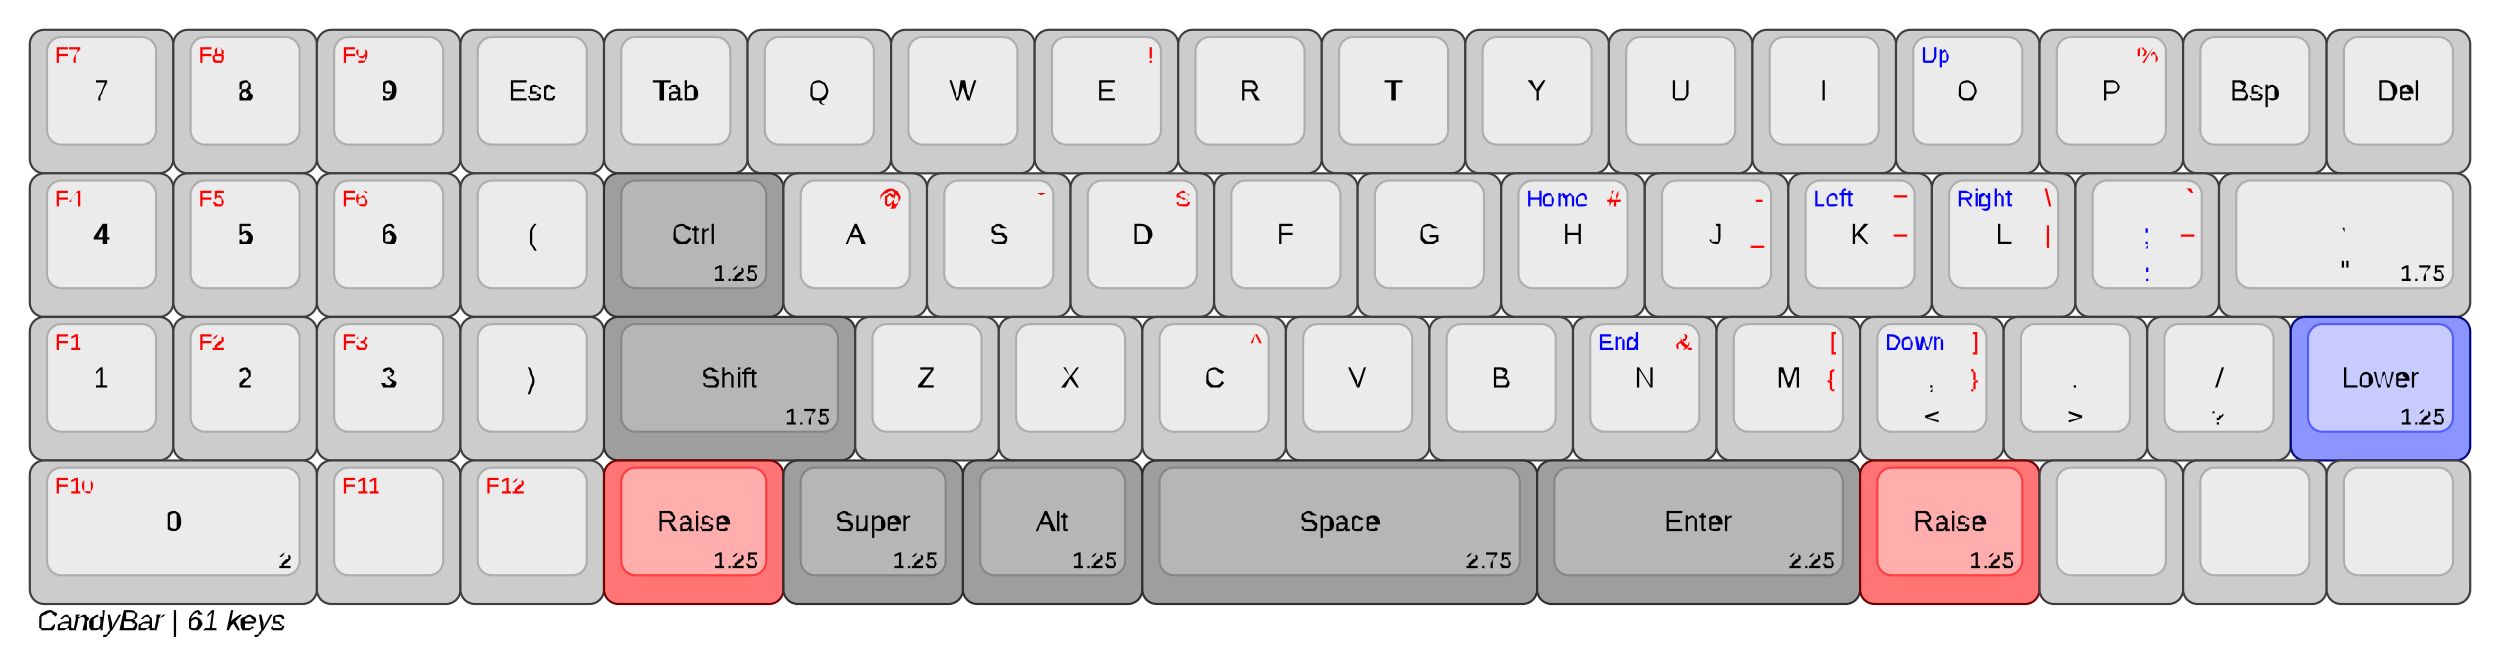
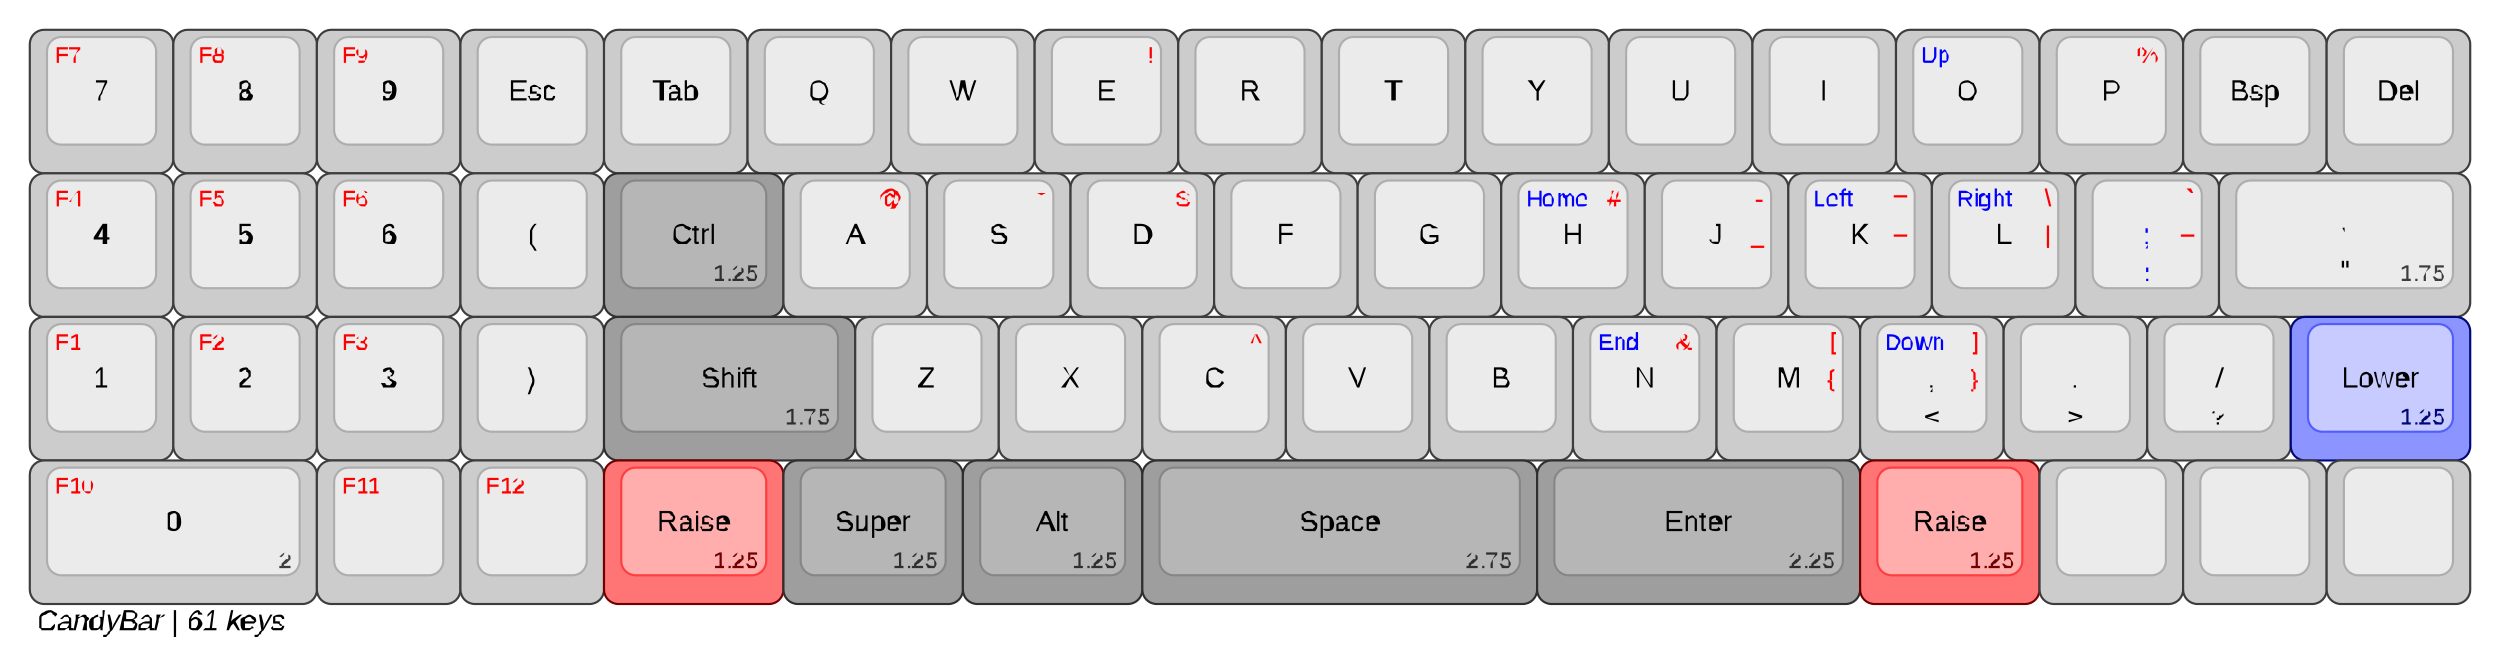
<svg xmlns="http://www.w3.org/2000/svg" viewBox="0 0 17.415 4.647" width="838" height="223.611">
  <text style="font-size:0.198;" x="0.258" y="4.389" font-family="Arial, Helvetica, sans-serif" font-style="italic">CandyBar | 61 keys</text>
  <g style="transform:translate(0.2075px,0.2075px);">
    <rect style="fill:#cccccc;stroke:#3D3D3D;stroke-width:0.015;" rx="0.1" width="1" height="1" />
    <rect style="fill:#EBEBEB;stroke:#ADADAD;stroke-width:0.015;" x="0.12" y="0.05" rx="0.1" width="0.76" height="0.75" />
    <g>
      <text style="font-size:0.165;fill:#ff0000;" x="0.17" y="0.232" text-anchor="start" font-family="Arial, Helvetica, sans-serif">F7</text>
      <text style="font-size:0.198;fill:#000000;" x="0.5" y="0.491" text-anchor="middle" font-family="Arial, Helvetica, sans-serif">7</text>
    </g>
  </g>
  <g style="transform:translate(1.2075px,0.2075px);">
    <rect style="fill:#cccccc;stroke:#3D3D3D;stroke-width:0.015;" rx="0.1" width="1" height="1" />
    <rect style="fill:#EBEBEB;stroke:#ADADAD;stroke-width:0.015;" x="0.12" y="0.05" rx="0.1" width="0.76" height="0.75" />
    <g>
      <text style="font-size:0.165;fill:#ff0000;" x="0.17" y="0.232" text-anchor="start" font-family="Arial, Helvetica, sans-serif">F8</text>
      <text style="font-size:0.198;fill:#000000;" x="0.5" y="0.491" text-anchor="middle" font-family="Arial, Helvetica, sans-serif">8</text>
    </g>
  </g>
  <g style="transform:translate(2.2075px,0.2075px);">
    <rect style="fill:#cccccc;stroke:#3D3D3D;stroke-width:0.015;" rx="0.1" width="1" height="1" />
    <rect style="fill:#EBEBEB;stroke:#ADADAD;stroke-width:0.015;" x="0.12" y="0.05" rx="0.1" width="0.76" height="0.75" />
    <g>
      <text style="font-size:0.165;fill:#ff0000;" x="0.17" y="0.232" text-anchor="start" font-family="Arial, Helvetica, sans-serif">F9</text>
      <text style="font-size:0.198;fill:#000000;" x="0.5" y="0.491" text-anchor="middle" font-family="Arial, Helvetica, sans-serif">9</text>
    </g>
  </g>
  <g style="transform:translate(3.2075px,0.2075px);">
    <rect style="fill:#cccccc;stroke:#3D3D3D;stroke-width:0.015;" rx="0.1" width="1" height="1" />
    <rect style="fill:#EBEBEB;stroke:#ADADAD;stroke-width:0.015;" x="0.12" y="0.05" rx="0.1" width="0.76" height="0.75" />
    <g>
      <text style="font-size:0.198;fill:#000000;" x="0.5" y="0.491" text-anchor="middle" font-family="Arial, Helvetica, sans-serif">Esc</text>
    </g>
  </g>
  <g style="transform:translate(4.2075px,0.2075px);">
    <rect style="fill:#cccccc;stroke:#3D3D3D;stroke-width:0.015;" rx="0.1" width="1" height="1" />
    <rect style="fill:#EBEBEB;stroke:#ADADAD;stroke-width:0.015;" x="0.12" y="0.05" rx="0.1" width="0.76" height="0.75" />
    <g>
      <text style="font-size:0.198;fill:#000000;" x="0.5" y="0.491" text-anchor="middle" font-family="Arial, Helvetica, sans-serif">Tab</text>
    </g>
  </g>
  <g style="transform:translate(5.2075px,0.2075px);">
    <rect style="fill:#cccccc;stroke:#3D3D3D;stroke-width:0.015;" rx="0.1" width="1" height="1" />
    <rect style="fill:#EBEBEB;stroke:#ADADAD;stroke-width:0.015;" x="0.12" y="0.05" rx="0.1" width="0.76" height="0.75" />
    <g>
      <text style="font-size:0.198;fill:#000000;" x="0.5" y="0.491" text-anchor="middle" font-family="Arial, Helvetica, sans-serif">Q</text>
    </g>
  </g>
  <g style="transform:translate(6.2075px,0.2075px);">
    <rect style="fill:#cccccc;stroke:#3D3D3D;stroke-width:0.015;" rx="0.1" width="1" height="1" />
    <rect style="fill:#EBEBEB;stroke:#ADADAD;stroke-width:0.015;" x="0.12" y="0.05" rx="0.1" width="0.76" height="0.75" />
    <g>
      <text style="font-size:0.198;fill:#000000;" x="0.5" y="0.491" text-anchor="middle" font-family="Arial, Helvetica, sans-serif">W</text>
    </g>
  </g>
  <g style="transform:translate(7.2075px,0.2075px);">
    <rect style="fill:#cccccc;stroke:#3D3D3D;stroke-width:0.015;" rx="0.1" width="1" height="1" />
    <rect style="fill:#EBEBEB;stroke:#ADADAD;stroke-width:0.015;" x="0.12" y="0.05" rx="0.1" width="0.76" height="0.75" />
    <g>
      <text style="font-size:0.165;fill:#ff0000;" x="0.83" y="0.232" text-anchor="end" font-family="Arial, Helvetica, sans-serif">!</text>
      <text style="font-size:0.198;fill:#000000;" x="0.5" y="0.491" text-anchor="middle" font-family="Arial, Helvetica, sans-serif">E</text>
    </g>
  </g>
  <g style="transform:translate(8.2075px,0.2075px);">
    <rect style="fill:#cccccc;stroke:#3D3D3D;stroke-width:0.015;" rx="0.1" width="1" height="1" />
    <rect style="fill:#EBEBEB;stroke:#ADADAD;stroke-width:0.015;" x="0.12" y="0.05" rx="0.1" width="0.76" height="0.75" />
    <g>
      <text style="font-size:0.198;fill:#000000;" x="0.5" y="0.491" text-anchor="middle" font-family="Arial, Helvetica, sans-serif">R</text>
    </g>
  </g>
  <g style="transform:translate(9.2075px,0.2075px);">
    <rect style="fill:#cccccc;stroke:#3D3D3D;stroke-width:0.015;" rx="0.1" width="1" height="1" />
    <rect style="fill:#EBEBEB;stroke:#ADADAD;stroke-width:0.015;" x="0.12" y="0.05" rx="0.1" width="0.76" height="0.75" />
    <g>
      <text style="font-size:0.198;fill:#000000;" x="0.5" y="0.491" text-anchor="middle" font-family="Arial, Helvetica, sans-serif">T</text>
    </g>
  </g>
  <g style="transform:translate(10.2075px,0.2075px);">
    <rect style="fill:#cccccc;stroke:#3D3D3D;stroke-width:0.015;" rx="0.1" width="1" height="1" />
    <rect style="fill:#EBEBEB;stroke:#ADADAD;stroke-width:0.015;" x="0.12" y="0.05" rx="0.1" width="0.76" height="0.75" />
    <g>
      <text style="font-size:0.198;fill:#000000;" x="0.5" y="0.491" text-anchor="middle" font-family="Arial, Helvetica, sans-serif">Y</text>
    </g>
  </g>
  <g style="transform:translate(11.2075px,0.2075px);">
    <rect style="fill:#cccccc;stroke:#3D3D3D;stroke-width:0.015;" rx="0.1" width="1" height="1" />
    <rect style="fill:#EBEBEB;stroke:#ADADAD;stroke-width:0.015;" x="0.12" y="0.05" rx="0.1" width="0.76" height="0.75" />
    <g>
      <text style="font-size:0.198;fill:#000000;" x="0.5" y="0.491" text-anchor="middle" font-family="Arial, Helvetica, sans-serif">U</text>
    </g>
  </g>
  <g style="transform:translate(12.2075px,0.2075px);">
    <rect style="fill:#cccccc;stroke:#3D3D3D;stroke-width:0.015;" rx="0.1" width="1" height="1" />
    <rect style="fill:#EBEBEB;stroke:#ADADAD;stroke-width:0.015;" x="0.12" y="0.05" rx="0.1" width="0.76" height="0.75" />
    <g>
      <text style="font-size:0.198;fill:#000000;" x="0.5" y="0.491" text-anchor="middle" font-family="Arial, Helvetica, sans-serif">I</text>
    </g>
  </g>
  <g style="transform:translate(13.2075px,0.2075px);">
    <rect style="fill:#cccccc;stroke:#3D3D3D;stroke-width:0.015;" rx="0.1" width="1" height="1" />
    <rect style="fill:#EBEBEB;stroke:#ADADAD;stroke-width:0.015;" x="0.12" y="0.05" rx="0.1" width="0.76" height="0.75" />
    <g>
      <text style="font-size:0.165;fill:#0100ff;" x="0.17" y="0.232" text-anchor="start" font-family="Arial, Helvetica, sans-serif">Up</text>
      <text style="font-size:0.198;fill:#000000;" x="0.5" y="0.491" text-anchor="middle" font-family="Arial, Helvetica, sans-serif">O</text>
    </g>
  </g>
  <g style="transform:translate(14.2075px,0.2075px);">
    <rect style="fill:#cccccc;stroke:#3D3D3D;stroke-width:0.015;" rx="0.1" width="1" height="1" />
    <rect style="fill:#EBEBEB;stroke:#ADADAD;stroke-width:0.015;" x="0.12" y="0.05" rx="0.1" width="0.76" height="0.75" />
    <g>
      <text style="font-size:0.165;fill:#ff0000;" x="0.83" y="0.232" text-anchor="end" font-family="Arial, Helvetica, sans-serif">%</text>
      <text style="font-size:0.198;fill:#000000;" x="0.5" y="0.491" text-anchor="middle" font-family="Arial, Helvetica, sans-serif">P</text>
    </g>
  </g>
  <g style="transform:translate(15.2075px,0.2075px);">
    <rect style="fill:#cccccc;stroke:#3D3D3D;stroke-width:0.015;" rx="0.1" width="1" height="1" />
    <rect style="fill:#EBEBEB;stroke:#ADADAD;stroke-width:0.015;" x="0.12" y="0.05" rx="0.1" width="0.76" height="0.75" />
    <g>
      <text style="font-size:0.198;fill:#000000;" x="0.5" y="0.491" text-anchor="middle" font-family="Arial, Helvetica, sans-serif">Bsp</text>
    </g>
  </g>
  <g style="transform:translate(16.2075px,0.2075px);">
    <rect style="fill:#cccccc;stroke:#3D3D3D;stroke-width:0.015;" rx="0.1" width="1" height="1" />
    <rect style="fill:#EBEBEB;stroke:#ADADAD;stroke-width:0.015;" x="0.12" y="0.05" rx="0.1" width="0.76" height="0.75" />
    <g>
      <text style="font-size:0.198;fill:#000000;" x="0.5" y="0.491" text-anchor="middle" font-family="Arial, Helvetica, sans-serif">Del</text>
    </g>
  </g>
  <g style="transform:translate(0.2075px,1.2075px);">
    <rect style="fill:#cccccc;stroke:#3D3D3D;stroke-width:0.015;" rx="0.1" width="1" height="1" />
    <rect style="fill:#EBEBEB;stroke:#ADADAD;stroke-width:0.015;" x="0.12" y="0.05" rx="0.1" width="0.76" height="0.75" />
    <g>
      <text style="font-size:0.165;fill:#ff0000;" x="0.17" y="0.232" text-anchor="start" font-family="Arial, Helvetica, sans-serif">F4</text>
      <text style="font-size:0.198;fill:#000000;" x="0.5" y="0.491" text-anchor="middle" font-family="Arial, Helvetica, sans-serif">4</text>
    </g>
  </g>
  <g style="transform:translate(1.2075px,1.2075px);">
    <rect style="fill:#cccccc;stroke:#3D3D3D;stroke-width:0.015;" rx="0.1" width="1" height="1" />
    <rect style="fill:#EBEBEB;stroke:#ADADAD;stroke-width:0.015;" x="0.12" y="0.05" rx="0.1" width="0.76" height="0.75" />
    <g>
      <text style="font-size:0.165;fill:#ff0000;" x="0.17" y="0.232" text-anchor="start" font-family="Arial, Helvetica, sans-serif">F5</text>
      <text style="font-size:0.198;fill:#000000;" x="0.5" y="0.491" text-anchor="middle" font-family="Arial, Helvetica, sans-serif">5</text>
    </g>
  </g>
  <g style="transform:translate(2.2075px,1.2075px);">
    <rect style="fill:#cccccc;stroke:#3D3D3D;stroke-width:0.015;" rx="0.1" width="1" height="1" />
    <rect style="fill:#EBEBEB;stroke:#ADADAD;stroke-width:0.015;" x="0.12" y="0.05" rx="0.1" width="0.76" height="0.75" />
    <g>
      <text style="font-size:0.165;fill:#ff0000;" x="0.17" y="0.232" text-anchor="start" font-family="Arial, Helvetica, sans-serif">F6</text>
      <text style="font-size:0.198;fill:#000000;" x="0.5" y="0.491" text-anchor="middle" font-family="Arial, Helvetica, sans-serif">6</text>
    </g>
  </g>
  <g style="transform:translate(3.2075px,1.2075px);">
    <rect style="fill:#cccccc;stroke:#3D3D3D;stroke-width:0.015;" rx="0.1" width="1" height="1" />
    <rect style="fill:#EBEBEB;stroke:#ADADAD;stroke-width:0.015;" x="0.12" y="0.05" rx="0.1" width="0.76" height="0.75" />
    <g>
      <text style="font-size:0.198;fill:#000000;" x="0.5" y="0.491" text-anchor="middle" font-family="Arial, Helvetica, sans-serif">(</text>
    </g>
  </g>
  <g style="transform:translate(4.2075px,1.2075px);">
    <rect style="fill:#9e9e9e;stroke:#2F2F2F;stroke-width:0.015;" rx="0.1" width="1.25" height="1" />
    <rect style="fill:#B6B6B6;stroke:#868686;stroke-width:0.015;" x="0.12" y="0.05" rx="0.1" width="1.01" height="0.75" />
    <g>
      <text style="font-size:0.198;fill:#000000;" x="0.625" y="0.491" text-anchor="middle" font-family="Arial, Helvetica, sans-serif">Ctrl</text>
-       <text style="font-size:0.165;fill:#000000;" x="1.08" y="0.75" text-anchor="end" font-family="Arial, Helvetica, sans-serif">1.25</text>
+       <text style="font-size:0.165;fill:#2F2F2F;" x="1.08" y="0.75" text-anchor="end" font-family="Arial, Helvetica, sans-serif">1.25</text>
    </g>
  </g>
  <g style="transform:translate(5.4575px,1.2075px);">
    <rect style="fill:#cccccc;stroke:#3D3D3D;stroke-width:0.015;" rx="0.1" width="1" height="1" />
    <rect style="fill:#EBEBEB;stroke:#ADADAD;stroke-width:0.015;" x="0.12" y="0.05" rx="0.1" width="0.76" height="0.75" />
    <g>
      <text style="font-size:0.165;fill:#ff0000;" x="0.83" y="0.232" text-anchor="end" font-family="Arial, Helvetica, sans-serif">@</text>
      <text style="font-size:0.198;fill:#000000;" x="0.5" y="0.491" text-anchor="middle" font-family="Arial, Helvetica, sans-serif">A</text>
    </g>
  </g>
  <g style="transform:translate(6.4575px,1.2075px);">
    <rect style="fill:#cccccc;stroke:#3D3D3D;stroke-width:0.015;" rx="0.1" width="1" height="1" />
    <rect style="fill:#EBEBEB;stroke:#ADADAD;stroke-width:0.015;" x="0.12" y="0.05" rx="0.1" width="0.76" height="0.75" />
    <g>
      <text style="font-size:0.165;fill:#ff0000;" x="0.83" y="0.232" text-anchor="end" font-family="Arial, Helvetica, sans-serif">*</text>
      <text style="font-size:0.198;fill:#000000;" x="0.5" y="0.491" text-anchor="middle" font-family="Arial, Helvetica, sans-serif">S</text>
    </g>
  </g>
  <g style="transform:translate(7.4575px,1.2075px);">
    <rect style="fill:#cccccc;stroke:#3D3D3D;stroke-width:0.015;" rx="0.1" width="1" height="1" />
    <rect style="fill:#EBEBEB;stroke:#ADADAD;stroke-width:0.015;" x="0.12" y="0.05" rx="0.1" width="0.76" height="0.75" />
    <g>
      <text style="font-size:0.165;fill:#ff0000;" x="0.83" y="0.232" text-anchor="end" font-family="Arial, Helvetica, sans-serif">$</text>
      <text style="font-size:0.198;fill:#000000;" x="0.5" y="0.491" text-anchor="middle" font-family="Arial, Helvetica, sans-serif">D</text>
    </g>
  </g>
  <g style="transform:translate(8.4575px,1.2075px);">
    <rect style="fill:#cccccc;stroke:#3D3D3D;stroke-width:0.015;" rx="0.1" width="1" height="1" />
    <rect style="fill:#EBEBEB;stroke:#ADADAD;stroke-width:0.015;" x="0.12" y="0.05" rx="0.1" width="0.76" height="0.75" />
    <g>
      <text style="font-size:0.198;fill:#000000;" x="0.5" y="0.491" text-anchor="middle" font-family="Arial, Helvetica, sans-serif">F</text>
    </g>
  </g>
  <g style="transform:translate(9.4575px,1.2075px);">
    <rect style="fill:#cccccc;stroke:#3D3D3D;stroke-width:0.015;" rx="0.1" width="1" height="1" />
    <rect style="fill:#EBEBEB;stroke:#ADADAD;stroke-width:0.015;" x="0.12" y="0.05" rx="0.1" width="0.76" height="0.75" />
    <g>
      <text style="font-size:0.198;fill:#000000;" x="0.5" y="0.491" text-anchor="middle" font-family="Arial, Helvetica, sans-serif">G</text>
    </g>
  </g>
  <g style="transform:translate(10.4575px,1.2075px);">
    <rect style="fill:#cccccc;stroke:#3D3D3D;stroke-width:0.015;" rx="0.1" width="1" height="1" />
    <rect style="fill:#EBEBEB;stroke:#ADADAD;stroke-width:0.015;" x="0.12" y="0.05" rx="0.1" width="0.76" height="0.75" />
    <g>
      <text style="font-size:0.165;fill:#0100ff;" x="0.17" y="0.232" text-anchor="start" font-family="Arial, Helvetica, sans-serif">Home</text>
      <text style="font-size:0.165;fill:#ff0000;" x="0.83" y="0.232" text-anchor="end" font-family="Arial, Helvetica, sans-serif">#</text>
      <text style="font-size:0.198;fill:#000000;" x="0.5" y="0.491" text-anchor="middle" font-family="Arial, Helvetica, sans-serif">H</text>
    </g>
  </g>
  <g style="transform:translate(11.4575px,1.2075px);">
    <rect style="fill:#cccccc;stroke:#3D3D3D;stroke-width:0.015;" rx="0.1" width="1" height="1" />
    <rect style="fill:#EBEBEB;stroke:#ADADAD;stroke-width:0.015;" x="0.12" y="0.05" rx="0.1" width="0.76" height="0.75" />
    <g>
      <text style="font-size:0.165;fill:#ff0000;" x="0.83" y="0.232" text-anchor="end" font-family="Arial, Helvetica, sans-serif">-</text>
      <text style="font-size:0.198;fill:#000000;" x="0.5" y="0.491" text-anchor="middle" font-family="Arial, Helvetica, sans-serif">J</text>
      <text style="font-size:0.165;fill:#ff0000;" x="0.83" y="0.491" text-anchor="end" font-family="Arial, Helvetica, sans-serif">_</text>
    </g>
  </g>
  <g style="transform:translate(12.4575px,1.2075px);">
    <rect style="fill:#cccccc;stroke:#3D3D3D;stroke-width:0.015;" rx="0.1" width="1" height="1" />
    <rect style="fill:#EBEBEB;stroke:#ADADAD;stroke-width:0.015;" x="0.12" y="0.05" rx="0.1" width="0.76" height="0.75" />
    <g>
      <text style="font-size:0.165;fill:#0100ff;" x="0.17" y="0.232" text-anchor="start" font-family="Arial, Helvetica, sans-serif">Left</text>
      <text style="font-size:0.165;fill:#ff0000;" x="0.83" y="0.232" text-anchor="end" font-family="Arial, Helvetica, sans-serif">=</text>
      <text style="font-size:0.198;fill:#000000;" x="0.5" y="0.491" text-anchor="middle" font-family="Arial, Helvetica, sans-serif">K</text>
      <text style="font-size:0.165;fill:#ff0000;" x="0.83" y="0.491" text-anchor="end" font-family="Arial, Helvetica, sans-serif">+</text>
    </g>
  </g>
  <g style="transform:translate(13.4575px,1.2075px);">
    <rect style="fill:#cccccc;stroke:#3D3D3D;stroke-width:0.015;" rx="0.1" width="1" height="1" />
    <rect style="fill:#EBEBEB;stroke:#ADADAD;stroke-width:0.015;" x="0.12" y="0.05" rx="0.1" width="0.76" height="0.75" />
    <g>
      <text style="font-size:0.165;fill:#0100ff;" x="0.17" y="0.232" text-anchor="start" font-family="Arial, Helvetica, sans-serif">Right</text>
      <text style="font-size:0.165;fill:#ff0000;" x="0.83" y="0.232" text-anchor="end" font-family="Arial, Helvetica, sans-serif">\</text>
      <text style="font-size:0.198;fill:#000000;" x="0.5" y="0.491" text-anchor="middle" font-family="Arial, Helvetica, sans-serif">L</text>
      <text style="font-size:0.165;fill:#ff0000;" x="0.83" y="0.491" text-anchor="end" font-family="Arial, Helvetica, sans-serif">|</text>
    </g>
  </g>
  <g style="transform:translate(14.4575px,1.2075px);">
    <rect style="fill:#cccccc;stroke:#3D3D3D;stroke-width:0.015;" rx="0.1" width="1" height="1" />
    <rect style="fill:#EBEBEB;stroke:#ADADAD;stroke-width:0.015;" x="0.12" y="0.05" rx="0.1" width="0.76" height="0.75" />
    <g>
      <text style="font-size:0.165;fill:#ff0000;" x="0.83" y="0.232" text-anchor="end" font-family="Arial, Helvetica, sans-serif">`</text>
      <text style="font-size:0.198;fill:#0100ff;" x="0.5" y="0.491" text-anchor="middle" font-family="Arial, Helvetica, sans-serif">;</text>
      <text style="font-size:0.165;fill:#ff0000;" x="0.83" y="0.491" text-anchor="end" font-family="Arial, Helvetica, sans-serif">~</text>
      <text style="font-size:0.165;fill:#0100ff;" x="0.5" y="0.75" text-anchor="middle" font-family="Arial, Helvetica, sans-serif">:</text>
    </g>
  </g>
  <g style="transform:translate(15.4575px,1.2075px);">
    <rect style="fill:#cccccc;stroke:#3D3D3D;stroke-width:0.015;" rx="0.1" width="1.75" height="1" />
    <rect style="fill:#EBEBEB;stroke:#ADADAD;stroke-width:0.015;" x="0.12" y="0.05" rx="0.1" width="1.51" height="0.75" />
    <g>
      <text style="font-size:0.165;fill:#000000;" x="0.875" y="0.491" text-anchor="middle" font-family="Arial, Helvetica, sans-serif">'</text>
      <text style="font-size:0.198;fill:#000000;" x="0.875" y="0.75" text-anchor="middle" font-family="Arial, Helvetica, sans-serif">"</text>
-       <text style="font-size:0.165;fill:#000000;" x="1.58" y="0.75" text-anchor="end" font-family="Arial, Helvetica, sans-serif">1.75</text>
+       <text style="font-size:0.165;fill:#3D3D3D;" x="1.58" y="0.75" text-anchor="end" font-family="Arial, Helvetica, sans-serif">1.75</text>
    </g>
  </g>
  <g style="transform:translate(0.2075px,2.2075px);">
    <rect style="fill:#cccccc;stroke:#3D3D3D;stroke-width:0.015;" rx="0.1" width="1" height="1" />
    <rect style="fill:#EBEBEB;stroke:#ADADAD;stroke-width:0.015;" x="0.12" y="0.05" rx="0.1" width="0.76" height="0.75" />
    <g>
      <text style="font-size:0.165;fill:#ff0000;" x="0.17" y="0.232" text-anchor="start" font-family="Arial, Helvetica, sans-serif">F1</text>
      <text style="font-size:0.198;fill:#000000;" x="0.5" y="0.491" text-anchor="middle" font-family="Arial, Helvetica, sans-serif">1</text>
    </g>
  </g>
  <g style="transform:translate(1.2075px,2.2075px);">
    <rect style="fill:#cccccc;stroke:#3D3D3D;stroke-width:0.015;" rx="0.1" width="1" height="1" />
    <rect style="fill:#EBEBEB;stroke:#ADADAD;stroke-width:0.015;" x="0.12" y="0.05" rx="0.1" width="0.76" height="0.75" />
    <g>
      <text style="font-size:0.165;fill:#ff0000;" x="0.17" y="0.232" text-anchor="start" font-family="Arial, Helvetica, sans-serif">F2</text>
      <text style="font-size:0.198;fill:#000000;" x="0.5" y="0.491" text-anchor="middle" font-family="Arial, Helvetica, sans-serif">2</text>
    </g>
  </g>
  <g style="transform:translate(2.2075px,2.2075px);">
    <rect style="fill:#cccccc;stroke:#3D3D3D;stroke-width:0.015;" rx="0.1" width="1" height="1" />
    <rect style="fill:#EBEBEB;stroke:#ADADAD;stroke-width:0.015;" x="0.12" y="0.05" rx="0.1" width="0.76" height="0.75" />
    <g>
      <text style="font-size:0.165;fill:#ff0000;" x="0.17" y="0.232" text-anchor="start" font-family="Arial, Helvetica, sans-serif">F3</text>
      <text style="font-size:0.198;fill:#000000;" x="0.5" y="0.491" text-anchor="middle" font-family="Arial, Helvetica, sans-serif">3</text>
    </g>
  </g>
  <g style="transform:translate(3.2075px,2.2075px);">
    <rect style="fill:#cccccc;stroke:#3D3D3D;stroke-width:0.015;" rx="0.1" width="1" height="1" />
    <rect style="fill:#EBEBEB;stroke:#ADADAD;stroke-width:0.015;" x="0.12" y="0.05" rx="0.1" width="0.76" height="0.75" />
    <g>
      <text style="font-size:0.198;fill:#000000;" x="0.5" y="0.491" text-anchor="middle" font-family="Arial, Helvetica, sans-serif">)</text>
    </g>
  </g>
  <g style="transform:translate(4.2075px,2.2075px);">
    <rect style="fill:#9e9e9e;stroke:#2F2F2F;stroke-width:0.015;" rx="0.1" width="1.75" height="1" />
    <rect style="fill:#B6B6B6;stroke:#868686;stroke-width:0.015;" x="0.12" y="0.05" rx="0.1" width="1.51" height="0.75" />
    <g>
      <text style="font-size:0.198;fill:#000000;" x="0.875" y="0.491" text-anchor="middle" font-family="Arial, Helvetica, sans-serif">Shift</text>
-       <text style="font-size:0.165;fill:#000000;" x="1.58" y="0.75" text-anchor="end" font-family="Arial, Helvetica, sans-serif">1.75</text>
+       <text style="font-size:0.165;fill:#2F2F2F;" x="1.58" y="0.75" text-anchor="end" font-family="Arial, Helvetica, sans-serif">1.75</text>
    </g>
  </g>
  <g style="transform:translate(5.9575px,2.2075px);">
    <rect style="fill:#cccccc;stroke:#3D3D3D;stroke-width:0.015;" rx="0.1" width="1" height="1" />
    <rect style="fill:#EBEBEB;stroke:#ADADAD;stroke-width:0.015;" x="0.12" y="0.05" rx="0.1" width="0.76" height="0.75" />
    <g>
      <text style="font-size:0.198;fill:#000000;" x="0.5" y="0.491" text-anchor="middle" font-family="Arial, Helvetica, sans-serif">Z</text>
    </g>
  </g>
  <g style="transform:translate(6.9575px,2.2075px);">
    <rect style="fill:#cccccc;stroke:#3D3D3D;stroke-width:0.015;" rx="0.1" width="1" height="1" />
    <rect style="fill:#EBEBEB;stroke:#ADADAD;stroke-width:0.015;" x="0.12" y="0.05" rx="0.1" width="0.76" height="0.75" />
    <g>
      <text style="font-size:0.198;fill:#000000;" x="0.5" y="0.491" text-anchor="middle" font-family="Arial, Helvetica, sans-serif">X</text>
    </g>
  </g>
  <g style="transform:translate(7.9575px,2.2075px);">
    <rect style="fill:#cccccc;stroke:#3D3D3D;stroke-width:0.015;" rx="0.1" width="1" height="1" />
    <rect style="fill:#EBEBEB;stroke:#ADADAD;stroke-width:0.015;" x="0.12" y="0.05" rx="0.1" width="0.76" height="0.75" />
    <g>
      <text style="font-size:0.165;fill:#ff0000;" x="0.83" y="0.232" text-anchor="end" font-family="Arial, Helvetica, sans-serif">^</text>
      <text style="font-size:0.198;fill:#000000;" x="0.5" y="0.491" text-anchor="middle" font-family="Arial, Helvetica, sans-serif">C</text>
    </g>
  </g>
  <g style="transform:translate(8.9575px,2.2075px);">
    <rect style="fill:#cccccc;stroke:#3D3D3D;stroke-width:0.015;" rx="0.1" width="1" height="1" />
    <rect style="fill:#EBEBEB;stroke:#ADADAD;stroke-width:0.015;" x="0.12" y="0.05" rx="0.1" width="0.76" height="0.75" />
    <g>
      <text style="font-size:0.198;fill:#000000;" x="0.5" y="0.491" text-anchor="middle" font-family="Arial, Helvetica, sans-serif">V</text>
    </g>
  </g>
  <g style="transform:translate(9.9575px,2.2075px);">
    <rect style="fill:#cccccc;stroke:#3D3D3D;stroke-width:0.015;" rx="0.1" width="1" height="1" />
    <rect style="fill:#EBEBEB;stroke:#ADADAD;stroke-width:0.015;" x="0.12" y="0.05" rx="0.1" width="0.76" height="0.75" />
    <g>
      <text style="font-size:0.198;fill:#000000;" x="0.5" y="0.491" text-anchor="middle" font-family="Arial, Helvetica, sans-serif">B</text>
    </g>
  </g>
  <g style="transform:translate(10.9575px,2.2075px);">
    <rect style="fill:#cccccc;stroke:#3D3D3D;stroke-width:0.015;" rx="0.1" width="1" height="1" />
    <rect style="fill:#EBEBEB;stroke:#ADADAD;stroke-width:0.015;" x="0.12" y="0.05" rx="0.1" width="0.76" height="0.75" />
    <g>
      <text style="font-size:0.165;fill:#0100ff;" x="0.17" y="0.232" text-anchor="start" font-family="Arial, Helvetica, sans-serif">End</text>
      <text style="font-size:0.165;fill:#ff0000;" x="0.83" y="0.232" text-anchor="end" font-family="Arial, Helvetica, sans-serif">&amp;</text>
      <text style="font-size:0.198;fill:#000000;" x="0.5" y="0.491" text-anchor="middle" font-family="Arial, Helvetica, sans-serif">N</text>
    </g>
  </g>
  <g style="transform:translate(11.9575px,2.2075px);">
    <rect style="fill:#cccccc;stroke:#3D3D3D;stroke-width:0.015;" rx="0.1" width="1" height="1" />
    <rect style="fill:#EBEBEB;stroke:#ADADAD;stroke-width:0.015;" x="0.12" y="0.05" rx="0.1" width="0.76" height="0.75" />
    <g>
      <text style="font-size:0.165;fill:#ff0000;" x="0.83" y="0.232" text-anchor="end" font-family="Arial, Helvetica, sans-serif">[</text>
      <text style="font-size:0.198;fill:#000000;" x="0.5" y="0.491" text-anchor="middle" font-family="Arial, Helvetica, sans-serif">M</text>
      <text style="font-size:0.165;fill:#ff0000;" x="0.83" y="0.491" text-anchor="end" font-family="Arial, Helvetica, sans-serif">{</text>
    </g>
  </g>
  <g style="transform:translate(12.9575px,2.2075px);">
    <rect style="fill:#cccccc;stroke:#3D3D3D;stroke-width:0.015;" rx="0.1" width="1" height="1" />
    <rect style="fill:#EBEBEB;stroke:#ADADAD;stroke-width:0.015;" x="0.12" y="0.05" rx="0.1" width="0.76" height="0.75" />
    <g>
      <text style="font-size:0.165;fill:#0100ff;" x="0.17" y="0.232" text-anchor="start" font-family="Arial, Helvetica, sans-serif">Down</text>
      <text style="font-size:0.165;fill:#ff0000;" x="0.83" y="0.232" text-anchor="end" font-family="Arial, Helvetica, sans-serif">]</text>
      <text style="font-size:0.198;fill:#000000;" x="0.5" y="0.491" text-anchor="middle" font-family="Arial, Helvetica, sans-serif">,</text>
      <text style="font-size:0.165;fill:#ff0000;" x="0.83" y="0.491" text-anchor="end" font-family="Arial, Helvetica, sans-serif">}</text>
      <text style="font-size:0.165;fill:#000000;" x="0.5" y="0.75" text-anchor="middle" font-family="Arial, Helvetica, sans-serif">&lt;</text>
    </g>
  </g>
  <g style="transform:translate(13.9575px,2.2075px);">
    <rect style="fill:#cccccc;stroke:#3D3D3D;stroke-width:0.015;" rx="0.1" width="1" height="1" />
    <rect style="fill:#EBEBEB;stroke:#ADADAD;stroke-width:0.015;" x="0.12" y="0.05" rx="0.1" width="0.76" height="0.75" />
    <g>
      <text style="font-size:0.198;fill:#000000;" x="0.5" y="0.491" text-anchor="middle" font-family="Arial, Helvetica, sans-serif">.</text>
      <text style="font-size:0.165;fill:#000000;" x="0.5" y="0.75" text-anchor="middle" font-family="Arial, Helvetica, sans-serif">&gt;</text>
    </g>
  </g>
  <g style="transform:translate(14.9575px,2.2075px);">
    <rect style="fill:#cccccc;stroke:#3D3D3D;stroke-width:0.015;" rx="0.1" width="1" height="1" />
    <rect style="fill:#EBEBEB;stroke:#ADADAD;stroke-width:0.015;" x="0.12" y="0.05" rx="0.1" width="0.76" height="0.75" />
    <g>
      <text style="font-size:0.198;fill:#000000;" x="0.5" y="0.491" text-anchor="middle" font-family="Arial, Helvetica, sans-serif">/</text>
      <text style="font-size:0.165;fill:#000000;" x="0.5" y="0.75" text-anchor="middle" font-family="Arial, Helvetica, sans-serif">?</text>
    </g>
  </g>
  <g style="transform:translate(15.9575px,2.2075px);">
    <rect style="fill:#8c94ff;stroke:#000877;stroke-width:0.015;" rx="0.1" width="1.25" height="1" />
    <rect style="fill:#C7CBFF;stroke:#515DFF;stroke-width:0.015;" x="0.12" y="0.05" rx="0.1" width="1.01" height="0.75" />
    <g>
      <text style="font-size:0.198;fill:#000000;" x="0.625" y="0.491" text-anchor="middle" font-family="Arial, Helvetica, sans-serif">Lower</text>
-       <text style="font-size:0.165;fill:#000000;" x="1.08" y="0.75" text-anchor="end" font-family="Arial, Helvetica, sans-serif">1.25</text>
+       <text style="font-size:0.165;fill:#000877;" x="1.08" y="0.75" text-anchor="end" font-family="Arial, Helvetica, sans-serif">1.25</text>
    </g>
  </g>
  <g style="transform:translate(0.2075px,3.2075px);">
    <rect style="fill:#cccccc;stroke:#3D3D3D;stroke-width:0.015;" rx="0.1" width="2" height="1" />
    <rect style="fill:#EBEBEB;stroke:#ADADAD;stroke-width:0.015;" x="0.12" y="0.05" rx="0.1" width="1.76" height="0.75" />
    <g>
      <text style="font-size:0.165;fill:#ff0000;" x="0.17" y="0.232" text-anchor="start" font-family="Arial, Helvetica, sans-serif">F10</text>
      <text style="font-size:0.198;fill:#000000;" x="1" y="0.491" text-anchor="middle" font-family="Arial, Helvetica, sans-serif">0</text>
-       <text style="font-size:0.165;fill:#000000;" x="1.83" y="0.75" text-anchor="end" font-family="Arial, Helvetica, sans-serif">2</text>
+       <text style="font-size:0.165;fill:#3D3D3D;" x="1.83" y="0.75" text-anchor="end" font-family="Arial, Helvetica, sans-serif">2</text>
    </g>
  </g>
  <g style="transform:translate(2.2075px,3.2075px);">
    <rect style="fill:#cccccc;stroke:#3D3D3D;stroke-width:0.015;" rx="0.1" width="1" height="1" />
    <rect style="fill:#EBEBEB;stroke:#ADADAD;stroke-width:0.015;" x="0.12" y="0.05" rx="0.1" width="0.76" height="0.75" />
    <g>
      <text style="font-size:0.165;fill:#ff0000;" x="0.17" y="0.232" text-anchor="start" font-family="Arial, Helvetica, sans-serif">F11</text>
    </g>
  </g>
  <g style="transform:translate(3.2075px,3.2075px);">
    <rect style="fill:#cccccc;stroke:#3D3D3D;stroke-width:0.015;" rx="0.1" width="1" height="1" />
    <rect style="fill:#EBEBEB;stroke:#ADADAD;stroke-width:0.015;" x="0.12" y="0.05" rx="0.1" width="0.76" height="0.75" />
    <g>
      <text style="font-size:0.165;fill:#ff0000;" x="0.17" y="0.232" text-anchor="start" font-family="Arial, Helvetica, sans-serif">F12</text>
    </g>
  </g>
  <g style="transform:translate(4.2075px,3.2075px);">
    <rect style="fill:#ff7575;stroke:#700000;stroke-width:0.015;" rx="0.1" width="1.25" height="1" />
    <rect style="fill:#FFADAD;stroke:#FF3D3D;stroke-width:0.015;" x="0.12" y="0.05" rx="0.1" width="1.01" height="0.75" />
    <g>
      <text style="font-size:0.198;fill:#000000;" x="0.625" y="0.491" text-anchor="middle" font-family="Arial, Helvetica, sans-serif">Raise</text>
-       <text style="font-size:0.165;fill:#000000;" x="1.08" y="0.75" text-anchor="end" font-family="Arial, Helvetica, sans-serif">1.25</text>
+       <text style="font-size:0.165;fill:#700000;" x="1.08" y="0.75" text-anchor="end" font-family="Arial, Helvetica, sans-serif">1.25</text>
    </g>
  </g>
  <g style="transform:translate(5.4575px,3.2075px);">
    <rect style="fill:#9e9e9e;stroke:#2F2F2F;stroke-width:0.015;" rx="0.1" width="1.25" height="1" />
    <rect style="fill:#B6B6B6;stroke:#868686;stroke-width:0.015;" x="0.12" y="0.05" rx="0.1" width="1.01" height="0.75" />
    <g>
      <text style="font-size:0.198;fill:#000000;" x="0.625" y="0.491" text-anchor="middle" font-family="Arial, Helvetica, sans-serif">Super</text>
-       <text style="font-size:0.165;fill:#000000;" x="1.08" y="0.75" text-anchor="end" font-family="Arial, Helvetica, sans-serif">1.25</text>
+       <text style="font-size:0.165;fill:#2F2F2F;" x="1.08" y="0.75" text-anchor="end" font-family="Arial, Helvetica, sans-serif">1.25</text>
    </g>
  </g>
  <g style="transform:translate(6.7075px,3.2075px);">
    <rect style="fill:#9e9e9e;stroke:#2F2F2F;stroke-width:0.015;" rx="0.1" width="1.25" height="1" />
    <rect style="fill:#B6B6B6;stroke:#868686;stroke-width:0.015;" x="0.12" y="0.05" rx="0.1" width="1.01" height="0.75" />
    <g>
      <text style="font-size:0.198;fill:#000000;" x="0.625" y="0.491" text-anchor="middle" font-family="Arial, Helvetica, sans-serif">Alt</text>
-       <text style="font-size:0.165;fill:#000000;" x="1.08" y="0.75" text-anchor="end" font-family="Arial, Helvetica, sans-serif">1.25</text>
+       <text style="font-size:0.165;fill:#2F2F2F;" x="1.08" y="0.75" text-anchor="end" font-family="Arial, Helvetica, sans-serif">1.25</text>
    </g>
  </g>
  <g style="transform:translate(7.9575px,3.2075px);">
    <rect style="fill:#9e9e9e;stroke:#2F2F2F;stroke-width:0.015;" rx="0.1" width="2.75" height="1" />
    <rect style="fill:#B6B6B6;stroke:#868686;stroke-width:0.015;" x="0.12" y="0.05" rx="0.1" width="2.51" height="0.75" />
    <g>
      <text style="font-size:0.198;fill:#000000;" x="1.375" y="0.491" text-anchor="middle" font-family="Arial, Helvetica, sans-serif">Space</text>
-       <text style="font-size:0.165;fill:#000000;" x="2.58" y="0.75" text-anchor="end" font-family="Arial, Helvetica, sans-serif">2.75</text>
+       <text style="font-size:0.165;fill:#2F2F2F;" x="2.58" y="0.75" text-anchor="end" font-family="Arial, Helvetica, sans-serif">2.75</text>
    </g>
  </g>
  <g style="transform:translate(10.7075px,3.2075px);">
    <rect style="fill:#9e9e9e;stroke:#2F2F2F;stroke-width:0.015;" rx="0.1" width="2.25" height="1" />
    <rect style="fill:#B6B6B6;stroke:#868686;stroke-width:0.015;" x="0.12" y="0.05" rx="0.1" width="2.01" height="0.75" />
    <g>
      <text style="font-size:0.198;fill:#000000;" x="1.125" y="0.491" text-anchor="middle" font-family="Arial, Helvetica, sans-serif">Enter</text>
-       <text style="font-size:0.165;fill:#000000;" x="2.08" y="0.75" text-anchor="end" font-family="Arial, Helvetica, sans-serif">2.25</text>
+       <text style="font-size:0.165;fill:#2F2F2F;" x="2.08" y="0.75" text-anchor="end" font-family="Arial, Helvetica, sans-serif">2.25</text>
    </g>
  </g>
  <g style="transform:translate(12.9575px,3.2075px);">
    <rect style="fill:#ff7575;stroke:#700000;stroke-width:0.015;" rx="0.1" width="1.25" height="1" />
    <rect style="fill:#FFADAD;stroke:#FF3D3D;stroke-width:0.015;" x="0.12" y="0.05" rx="0.1" width="1.01" height="0.75" />
    <g>
      <text style="font-size:0.198;fill:#000000;" x="0.625" y="0.491" text-anchor="middle" font-family="Arial, Helvetica, sans-serif">Raise</text>
-       <text style="font-size:0.165;fill:#000000;" x="1.08" y="0.75" text-anchor="end" font-family="Arial, Helvetica, sans-serif">1.25</text>
+       <text style="font-size:0.165;fill:#700000;" x="1.08" y="0.75" text-anchor="end" font-family="Arial, Helvetica, sans-serif">1.25</text>
    </g>
  </g>
  <g style="transform:translate(14.2075px,3.2075px);">
    <rect style="fill:#cccccc;stroke:#3D3D3D;stroke-width:0.015;" rx="0.1" width="1" height="1" />
    <rect style="fill:#EBEBEB;stroke:#ADADAD;stroke-width:0.015;" x="0.12" y="0.05" rx="0.1" width="0.76" height="0.75" />
    <g />
  </g>
  <g style="transform:translate(15.2075px,3.2075px);">
    <rect style="fill:#cccccc;stroke:#3D3D3D;stroke-width:0.015;" rx="0.1" width="1" height="1" />
    <rect style="fill:#EBEBEB;stroke:#ADADAD;stroke-width:0.015;" x="0.12" y="0.05" rx="0.1" width="0.76" height="0.75" />
    <g />
  </g>
  <g style="transform:translate(16.2075px,3.2075px);">
    <rect style="fill:#cccccc;stroke:#3D3D3D;stroke-width:0.015;" rx="0.1" width="1" height="1" />
    <rect style="fill:#EBEBEB;stroke:#ADADAD;stroke-width:0.015;" x="0.12" y="0.05" rx="0.1" width="0.76" height="0.75" />
    <g />
  </g>
</svg>
